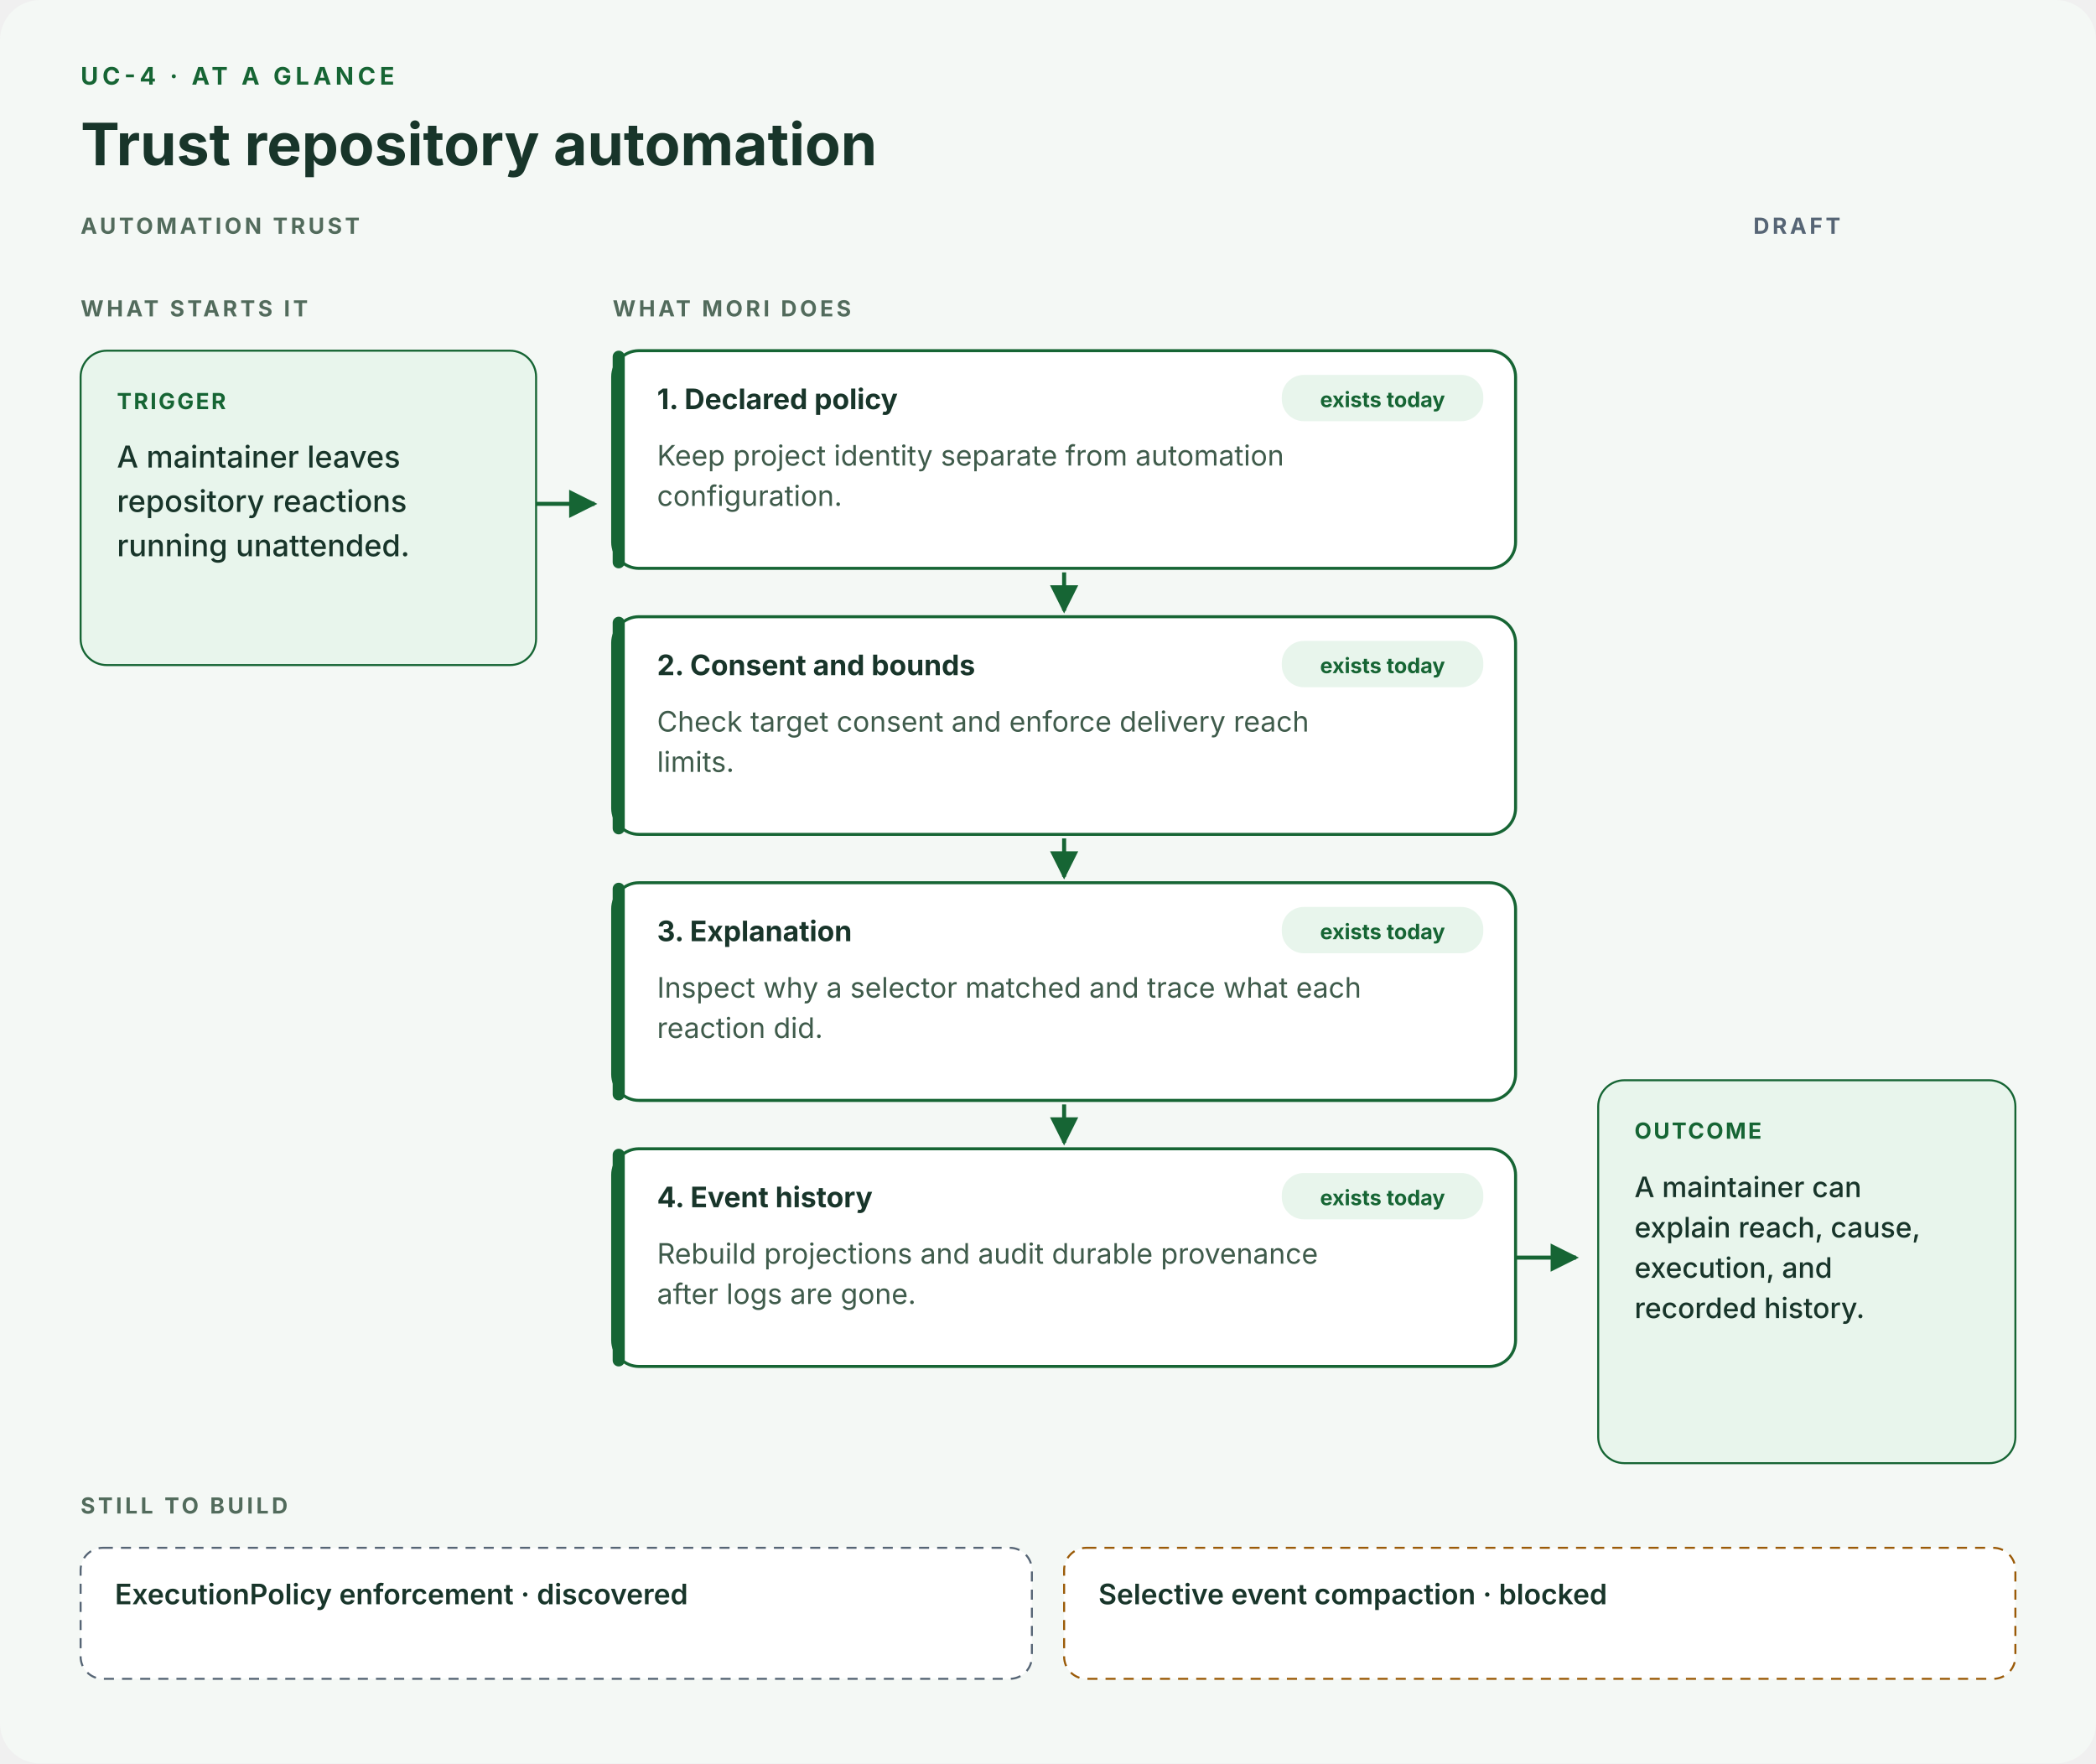
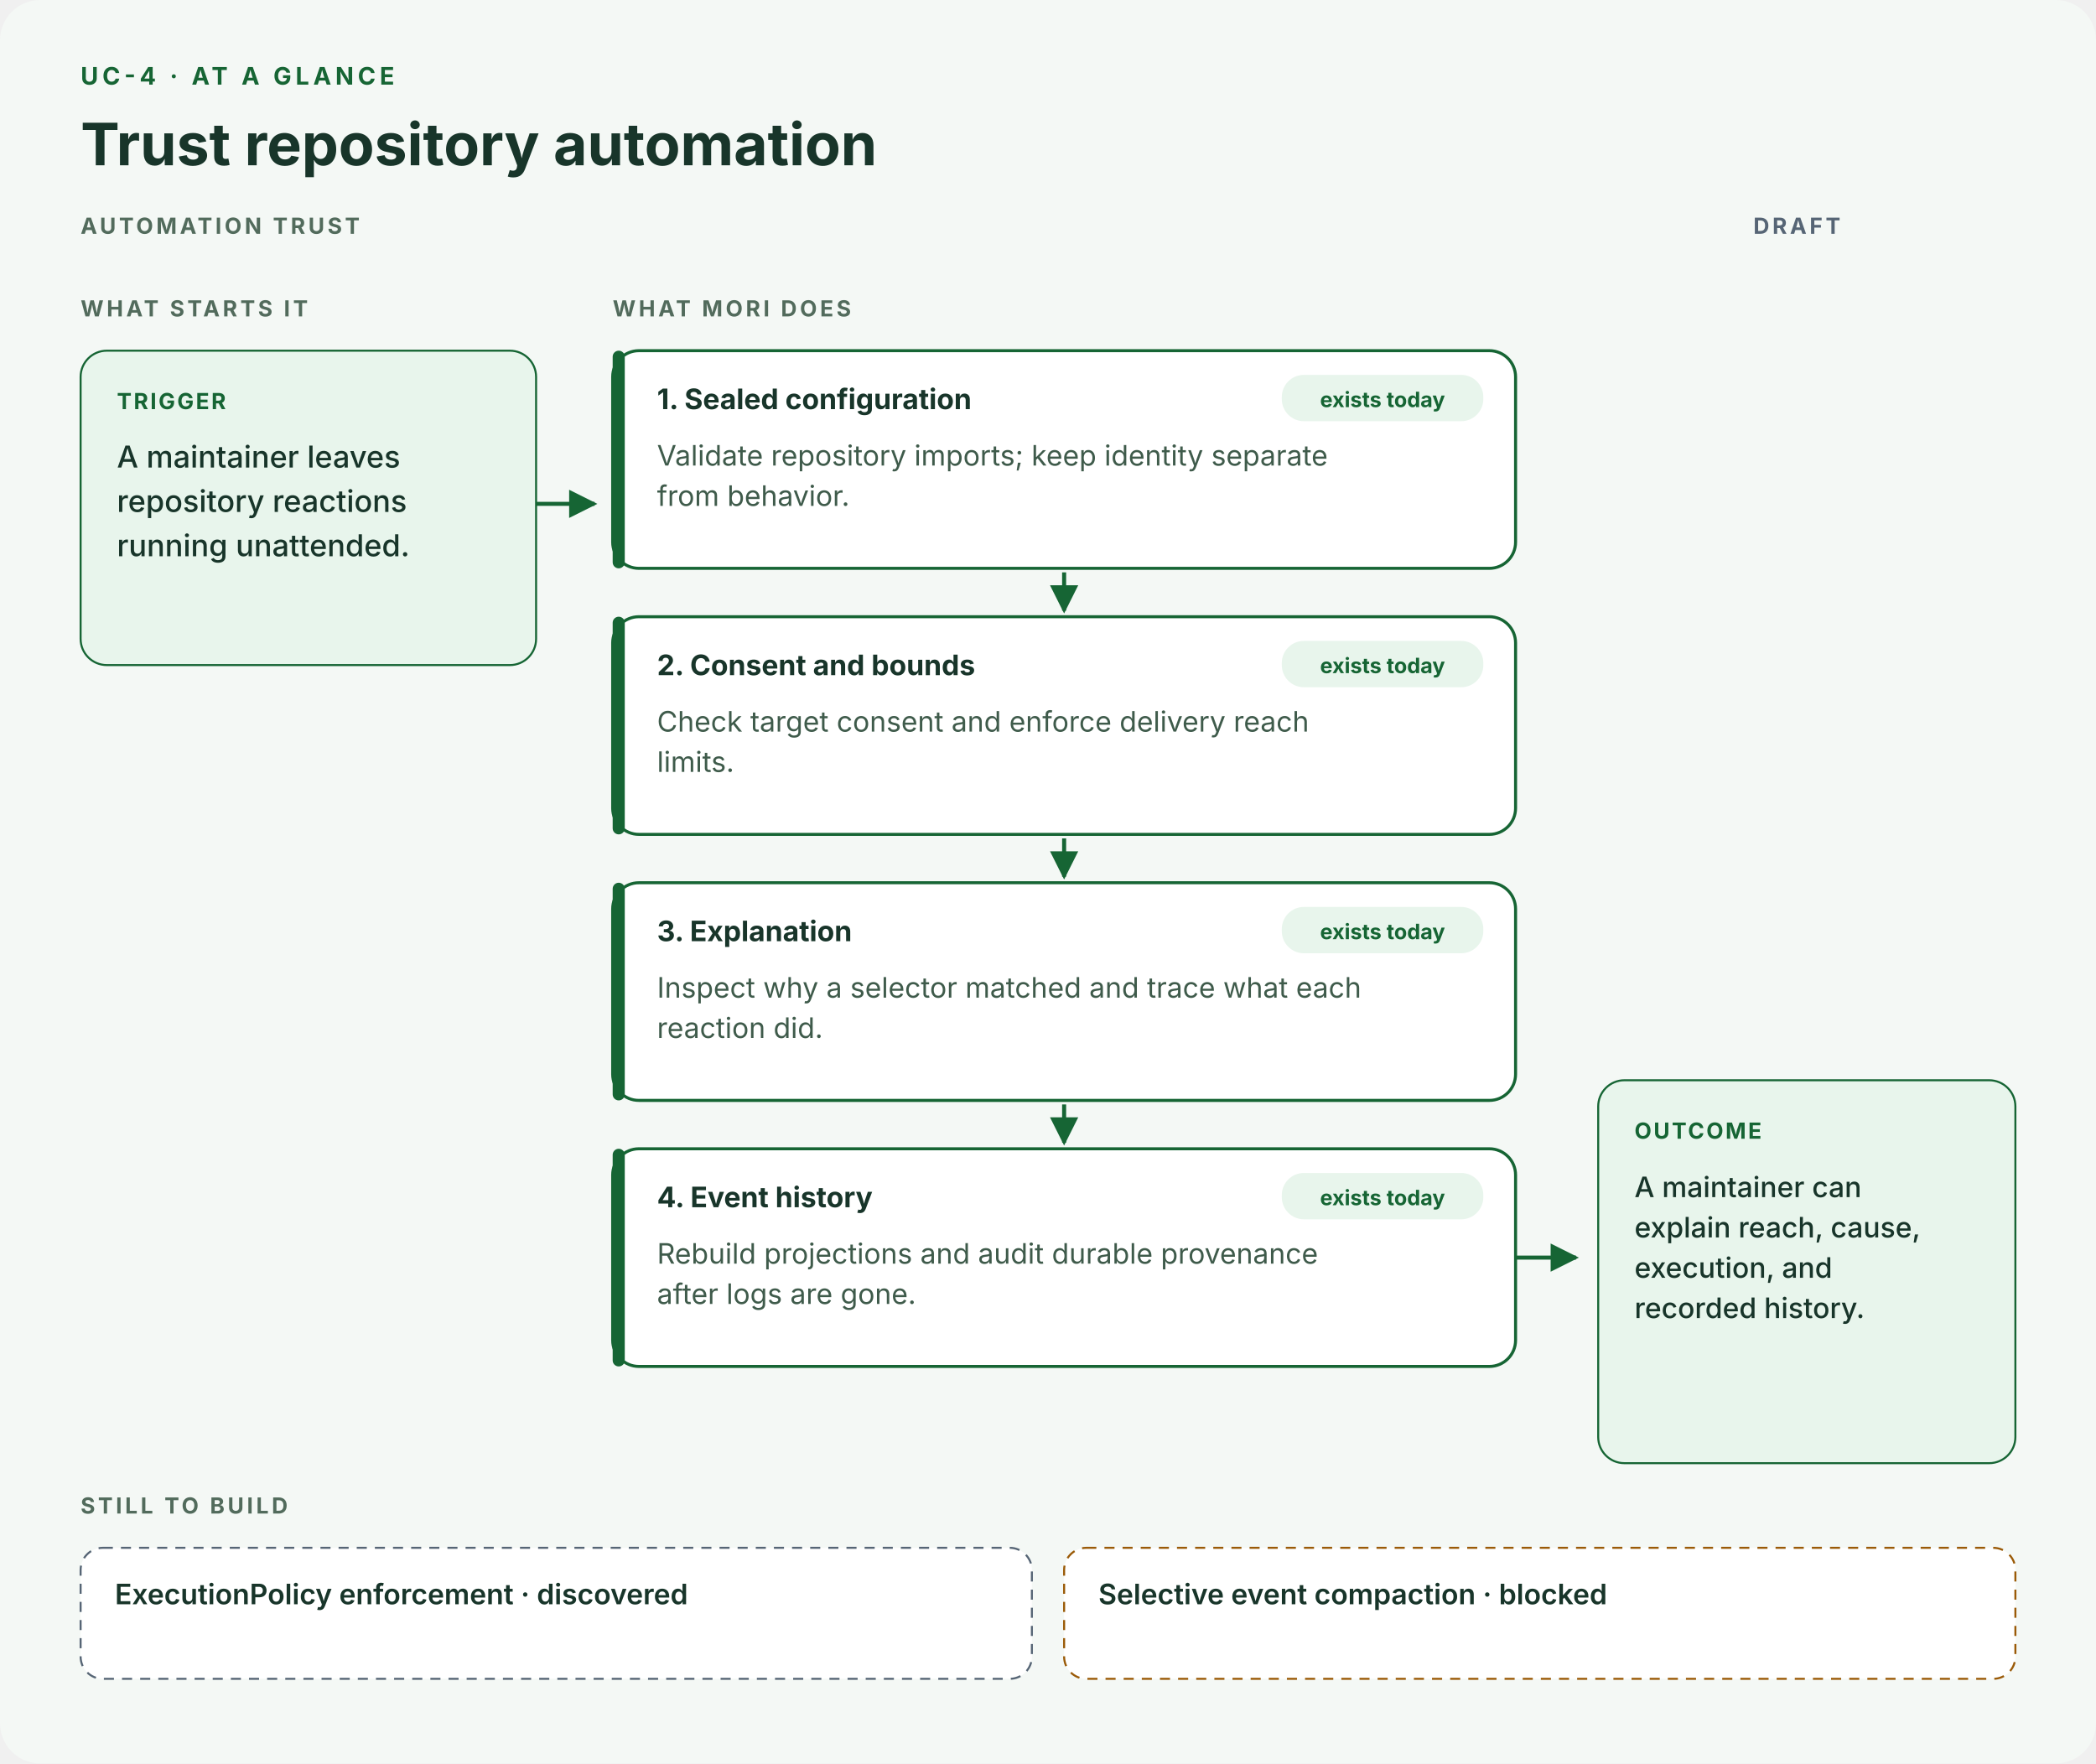
<svg xmlns="http://www.w3.org/2000/svg" width="1040" height="875" viewBox="0 0 1040 875" role="img" aria-labelledby="title desc">
  <defs>
    <marker id="arrow" viewBox="0 0 10 10" refX="9" refY="5" markerWidth="7" markerHeight="7" orient="auto-start-reverse">
      <path d="M0 0 10 5 0 10z" fill="#166534" />
    </marker>
  </defs>
  <rect width="1040" height="875" rx="20" fill="#f4f8f5" />
  <g font-family="Inter, system-ui, sans-serif">
    <text x="40" y="42" font-size="12" font-weight="700" fill="#166534" letter-spacing="2">UC-4 · AT A GLANCE</text>
    <text x="40" y="82" font-size="29" font-weight="700" fill="#18352a">Trust repository automation</text>
    <text x="40" y="116" font-size="11" font-weight="700" fill="#526b5c" letter-spacing="1.5">AUTOMATION TRUST</text>
    <text x="870" y="116" font-size="11" font-weight="700" fill="#566575" letter-spacing="1.5">DRAFT</text>
    <text x="40" y="157" font-size="11" font-weight="700" fill="#526b5c" letter-spacing="1.5">WHAT STARTS IT</text>
    <text x="304" y="157" font-size="11" font-weight="700" fill="#526b5c" letter-spacing="1.5">WHAT MORI DOES</text>
    <rect x="40" y="174" width="226" height="156" rx="13" fill="#e8f5ec" stroke="#166534" />
    <text x="58" y="203" font-size="11" font-weight="700" fill="#166534" letter-spacing="1">TRIGGER</text>
    <text x="58" y="232" font-size="15" font-weight="500" fill="#18352a">A maintainer leaves</text>
    <text x="58" y="254" font-size="15" font-weight="500" fill="#18352a">repository reactions</text>
    <text x="58" y="276" font-size="15" font-weight="500" fill="#18352a">running unattended.</text>
    <path d="M266 250 H295" fill="none" stroke="#166534" stroke-width="2" marker-end="url(#arrow)" />
    <rect x="304" y="174" width="448" height="108" rx="13" fill="#ffffff" stroke="#166534" stroke-width="1.5" />
    <rect x="304" y="174" width="6" height="108" rx="3" fill="#166534" />
-     <text x="326" y="203" font-size="14" font-weight="700" fill="#18352a">1. Declared policy</text>
+     <text x="326" y="203" font-size="14" font-weight="700" fill="#18352a">1. Sealed configuration</text>
    <rect x="636" y="186" width="100" height="23" rx="11" fill="#e8f5ec" />
    <text x="686" y="202" font-size="10.5" font-weight="700" fill="#166534" text-anchor="middle">exists today</text>
-     <text x="326" y="231" font-size="14" font-weight="400" fill="#3f5b4b">Keep project identity separate from automation</text>
-     <text x="326" y="251" font-size="14" font-weight="400" fill="#3f5b4b">configuration.</text>
+     <text x="326" y="231" font-size="14" font-weight="400" fill="#3f5b4b">Validate repository imports; keep identity separate</text>
+     <text x="326" y="251" font-size="14" font-weight="400" fill="#3f5b4b">from behavior.</text>
    <path d="M528 284 V303" fill="none" stroke="#166534" stroke-width="2" marker-end="url(#arrow)" />
    <rect x="304" y="306" width="448" height="108" rx="13" fill="#ffffff" stroke="#166534" stroke-width="1.5" />
    <rect x="304" y="306" width="6" height="108" rx="3" fill="#166534" />
    <text x="326" y="335" font-size="14" font-weight="700" fill="#18352a">2. Consent and bounds</text>
    <rect x="636" y="318" width="100" height="23" rx="11" fill="#e8f5ec" />
    <text x="686" y="334" font-size="10.5" font-weight="700" fill="#166534" text-anchor="middle">exists today</text>
    <text x="326" y="363" font-size="14" font-weight="400" fill="#3f5b4b">Check target consent and enforce delivery reach</text>
    <text x="326" y="383" font-size="14" font-weight="400" fill="#3f5b4b">limits.</text>
    <path d="M528 416 V435" fill="none" stroke="#166534" stroke-width="2" marker-end="url(#arrow)" />
    <rect x="304" y="438" width="448" height="108" rx="13" fill="#ffffff" stroke="#166534" stroke-width="1.5" />
    <rect x="304" y="438" width="6" height="108" rx="3" fill="#166534" />
    <text x="326" y="467" font-size="14" font-weight="700" fill="#18352a">3. Explanation</text>
    <rect x="636" y="450" width="100" height="23" rx="11" fill="#e8f5ec" />
    <text x="686" y="466" font-size="10.5" font-weight="700" fill="#166534" text-anchor="middle">exists today</text>
    <text x="326" y="495" font-size="14" font-weight="400" fill="#3f5b4b">Inspect why a selector matched and trace what each</text>
    <text x="326" y="515" font-size="14" font-weight="400" fill="#3f5b4b">reaction did.</text>
    <path d="M528 548 V567" fill="none" stroke="#166534" stroke-width="2" marker-end="url(#arrow)" />
    <rect x="304" y="570" width="448" height="108" rx="13" fill="#ffffff" stroke="#166534" stroke-width="1.5" />
    <rect x="304" y="570" width="6" height="108" rx="3" fill="#166534" />
    <text x="326" y="599" font-size="14" font-weight="700" fill="#18352a">4. Event history</text>
    <rect x="636" y="582" width="100" height="23" rx="11" fill="#e8f5ec" />
    <text x="686" y="598" font-size="10.5" font-weight="700" fill="#166534" text-anchor="middle">exists today</text>
    <text x="326" y="627" font-size="14" font-weight="400" fill="#3f5b4b">Rebuild projections and audit durable provenance</text>
    <text x="326" y="647" font-size="14" font-weight="400" fill="#3f5b4b">after logs are gone.</text>
    <path d="M752 624 H782" fill="none" stroke="#166534" stroke-width="2" marker-end="url(#arrow)" />
    <rect x="793" y="536" width="207" height="190" rx="13" fill="#e8f5ec" stroke="#166534" />
    <text x="811" y="565" font-size="11" font-weight="700" fill="#166534" letter-spacing="1">OUTCOME</text>
    <text x="811" y="594" font-size="14" font-weight="500" fill="#18352a">A maintainer can</text>
    <text x="811" y="614" font-size="14" font-weight="500" fill="#18352a">explain reach, cause,</text>
    <text x="811" y="634" font-size="14" font-weight="500" fill="#18352a">execution, and</text>
    <text x="811" y="654" font-size="14" font-weight="500" fill="#18352a">recorded history.</text>
    <text x="40" y="751" font-size="11" font-weight="700" fill="#526b5c" letter-spacing="1.5">STILL TO BUILD</text>
    <rect x="40" y="768" width="472" height="65" rx="11" fill="#ffffff" stroke="#566575" stroke-dasharray="5 4" />
    <text x="57" y="796" font-size="14" font-weight="600" fill="#18352a">ExecutionPolicy enforcement · discovered</text>
    <rect x="528" y="768" width="472" height="65" rx="11" fill="#ffffff" stroke="#9a5a07" stroke-dasharray="5 4" />
    <text x="545" y="796" font-size="14" font-weight="600" fill="#18352a">Selective event compaction · blocked</text>
  </g>
</svg>
